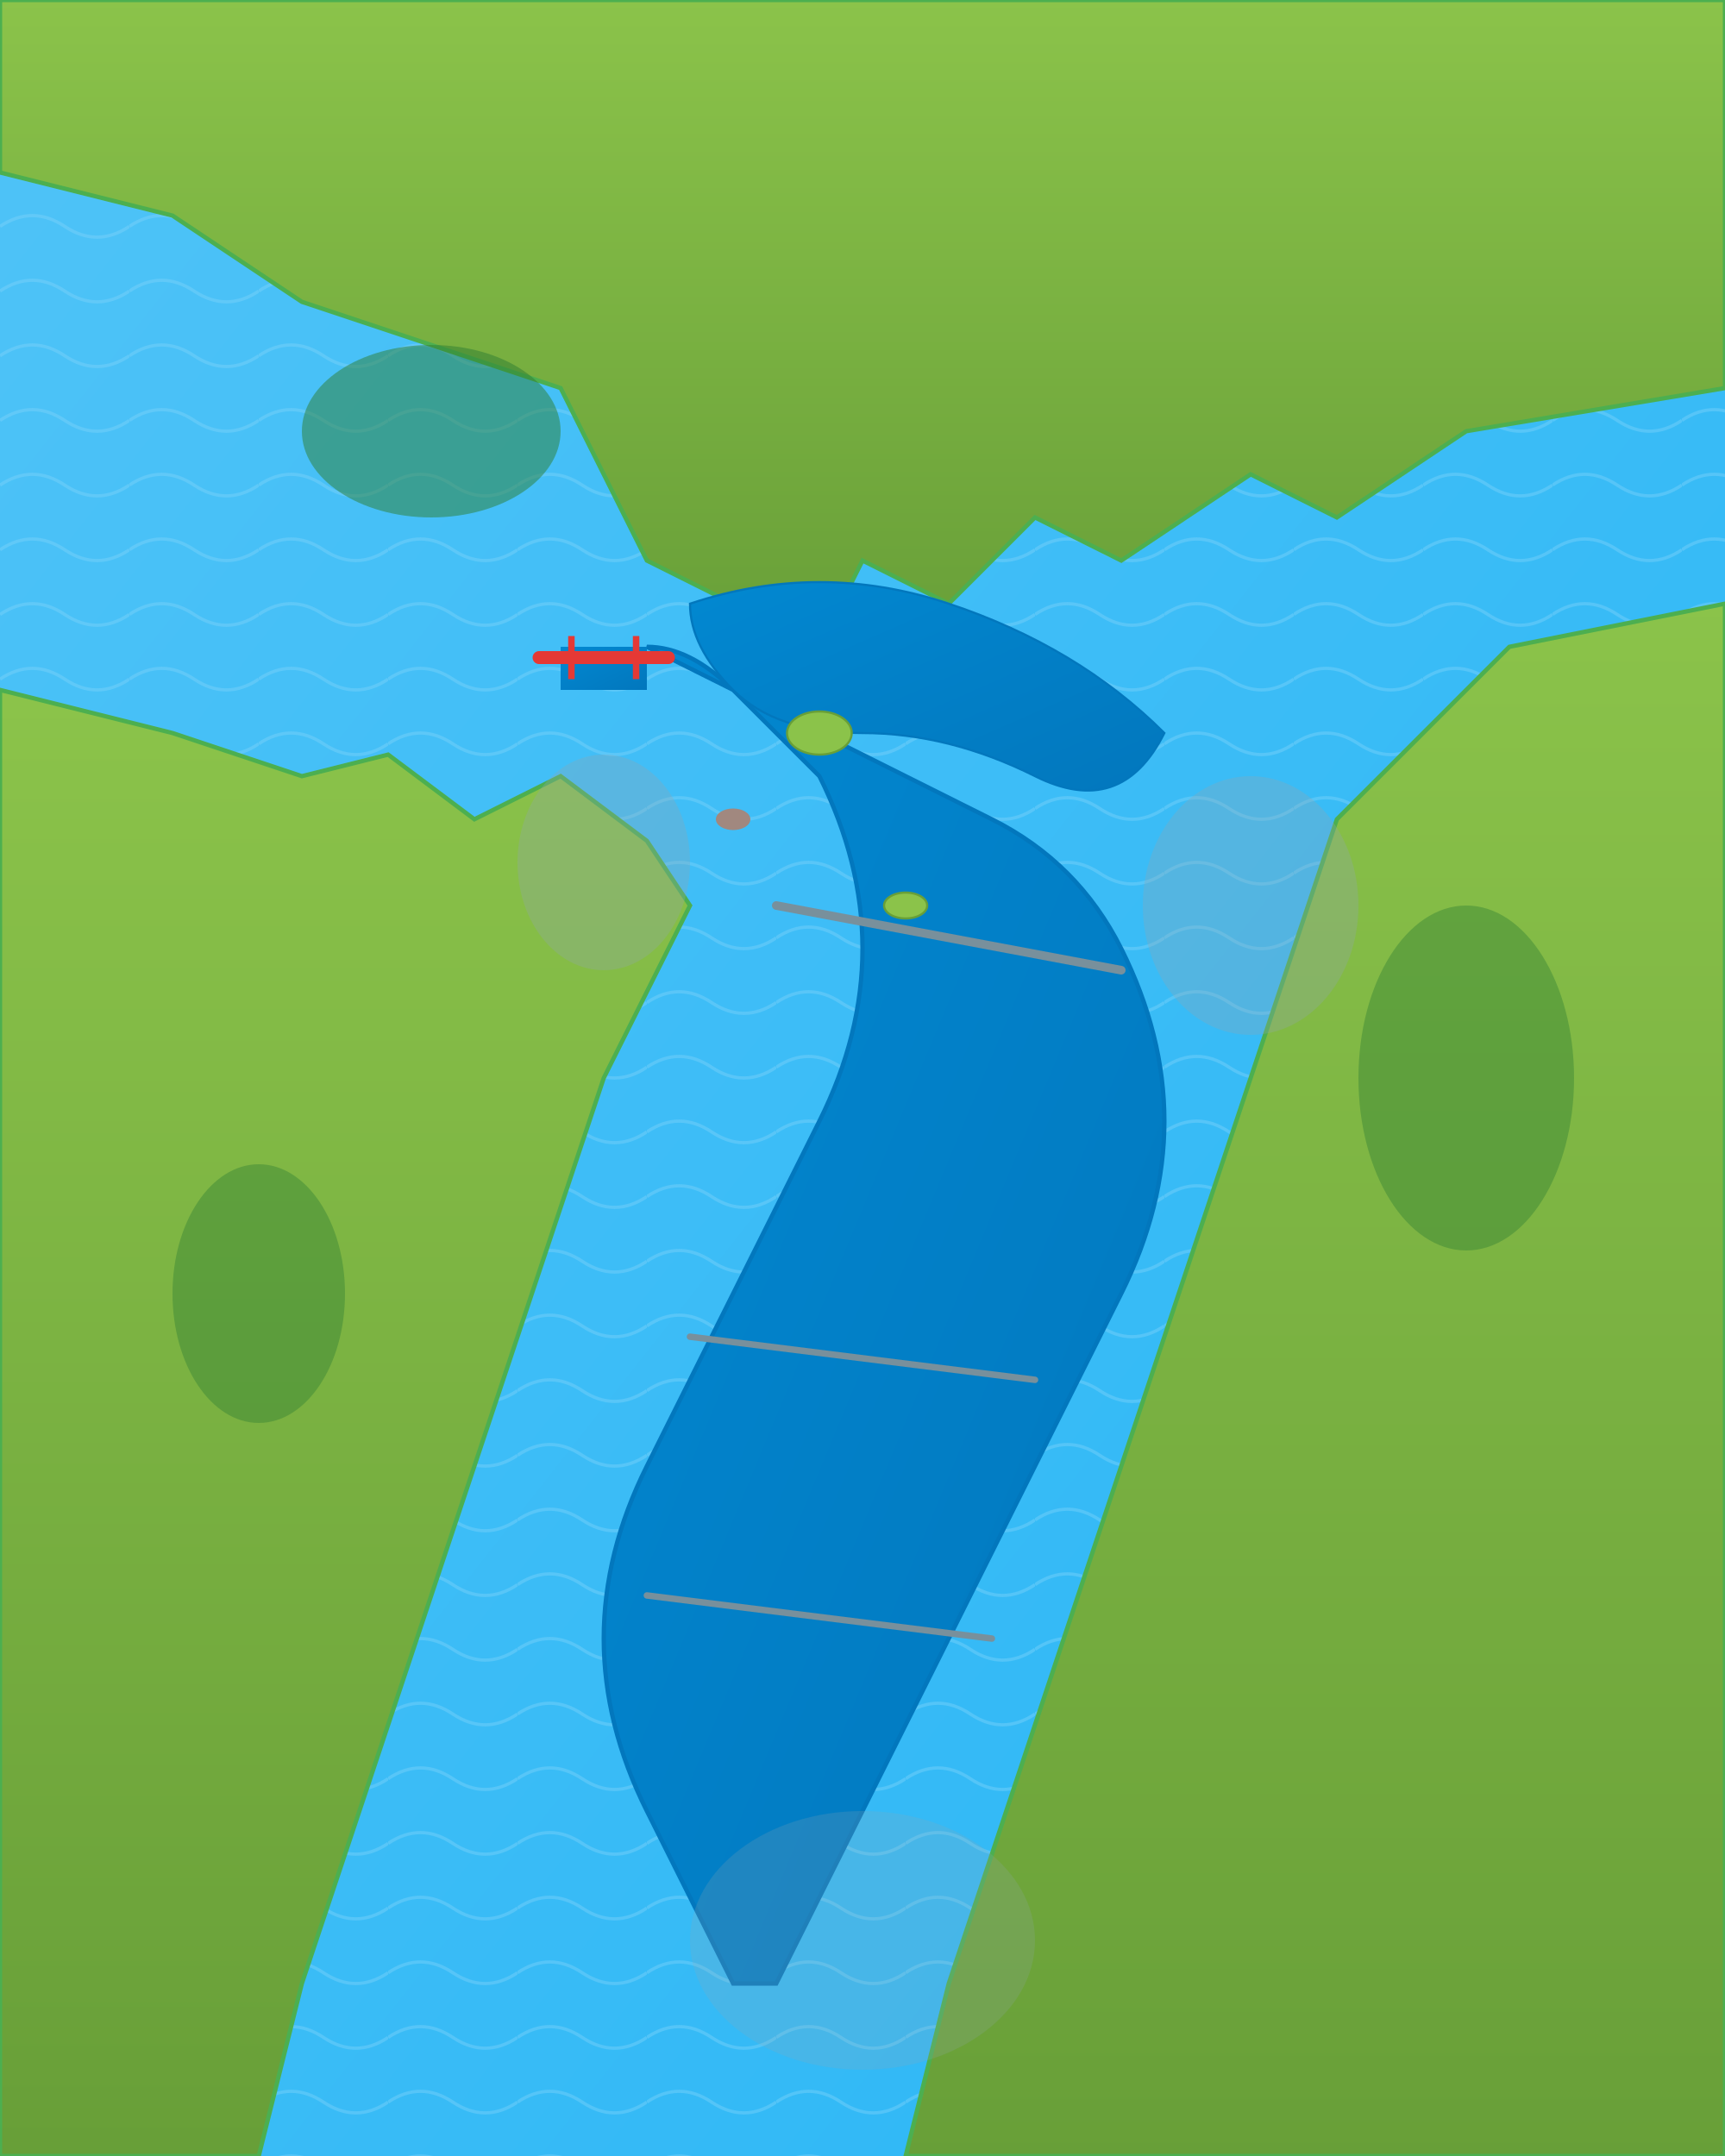
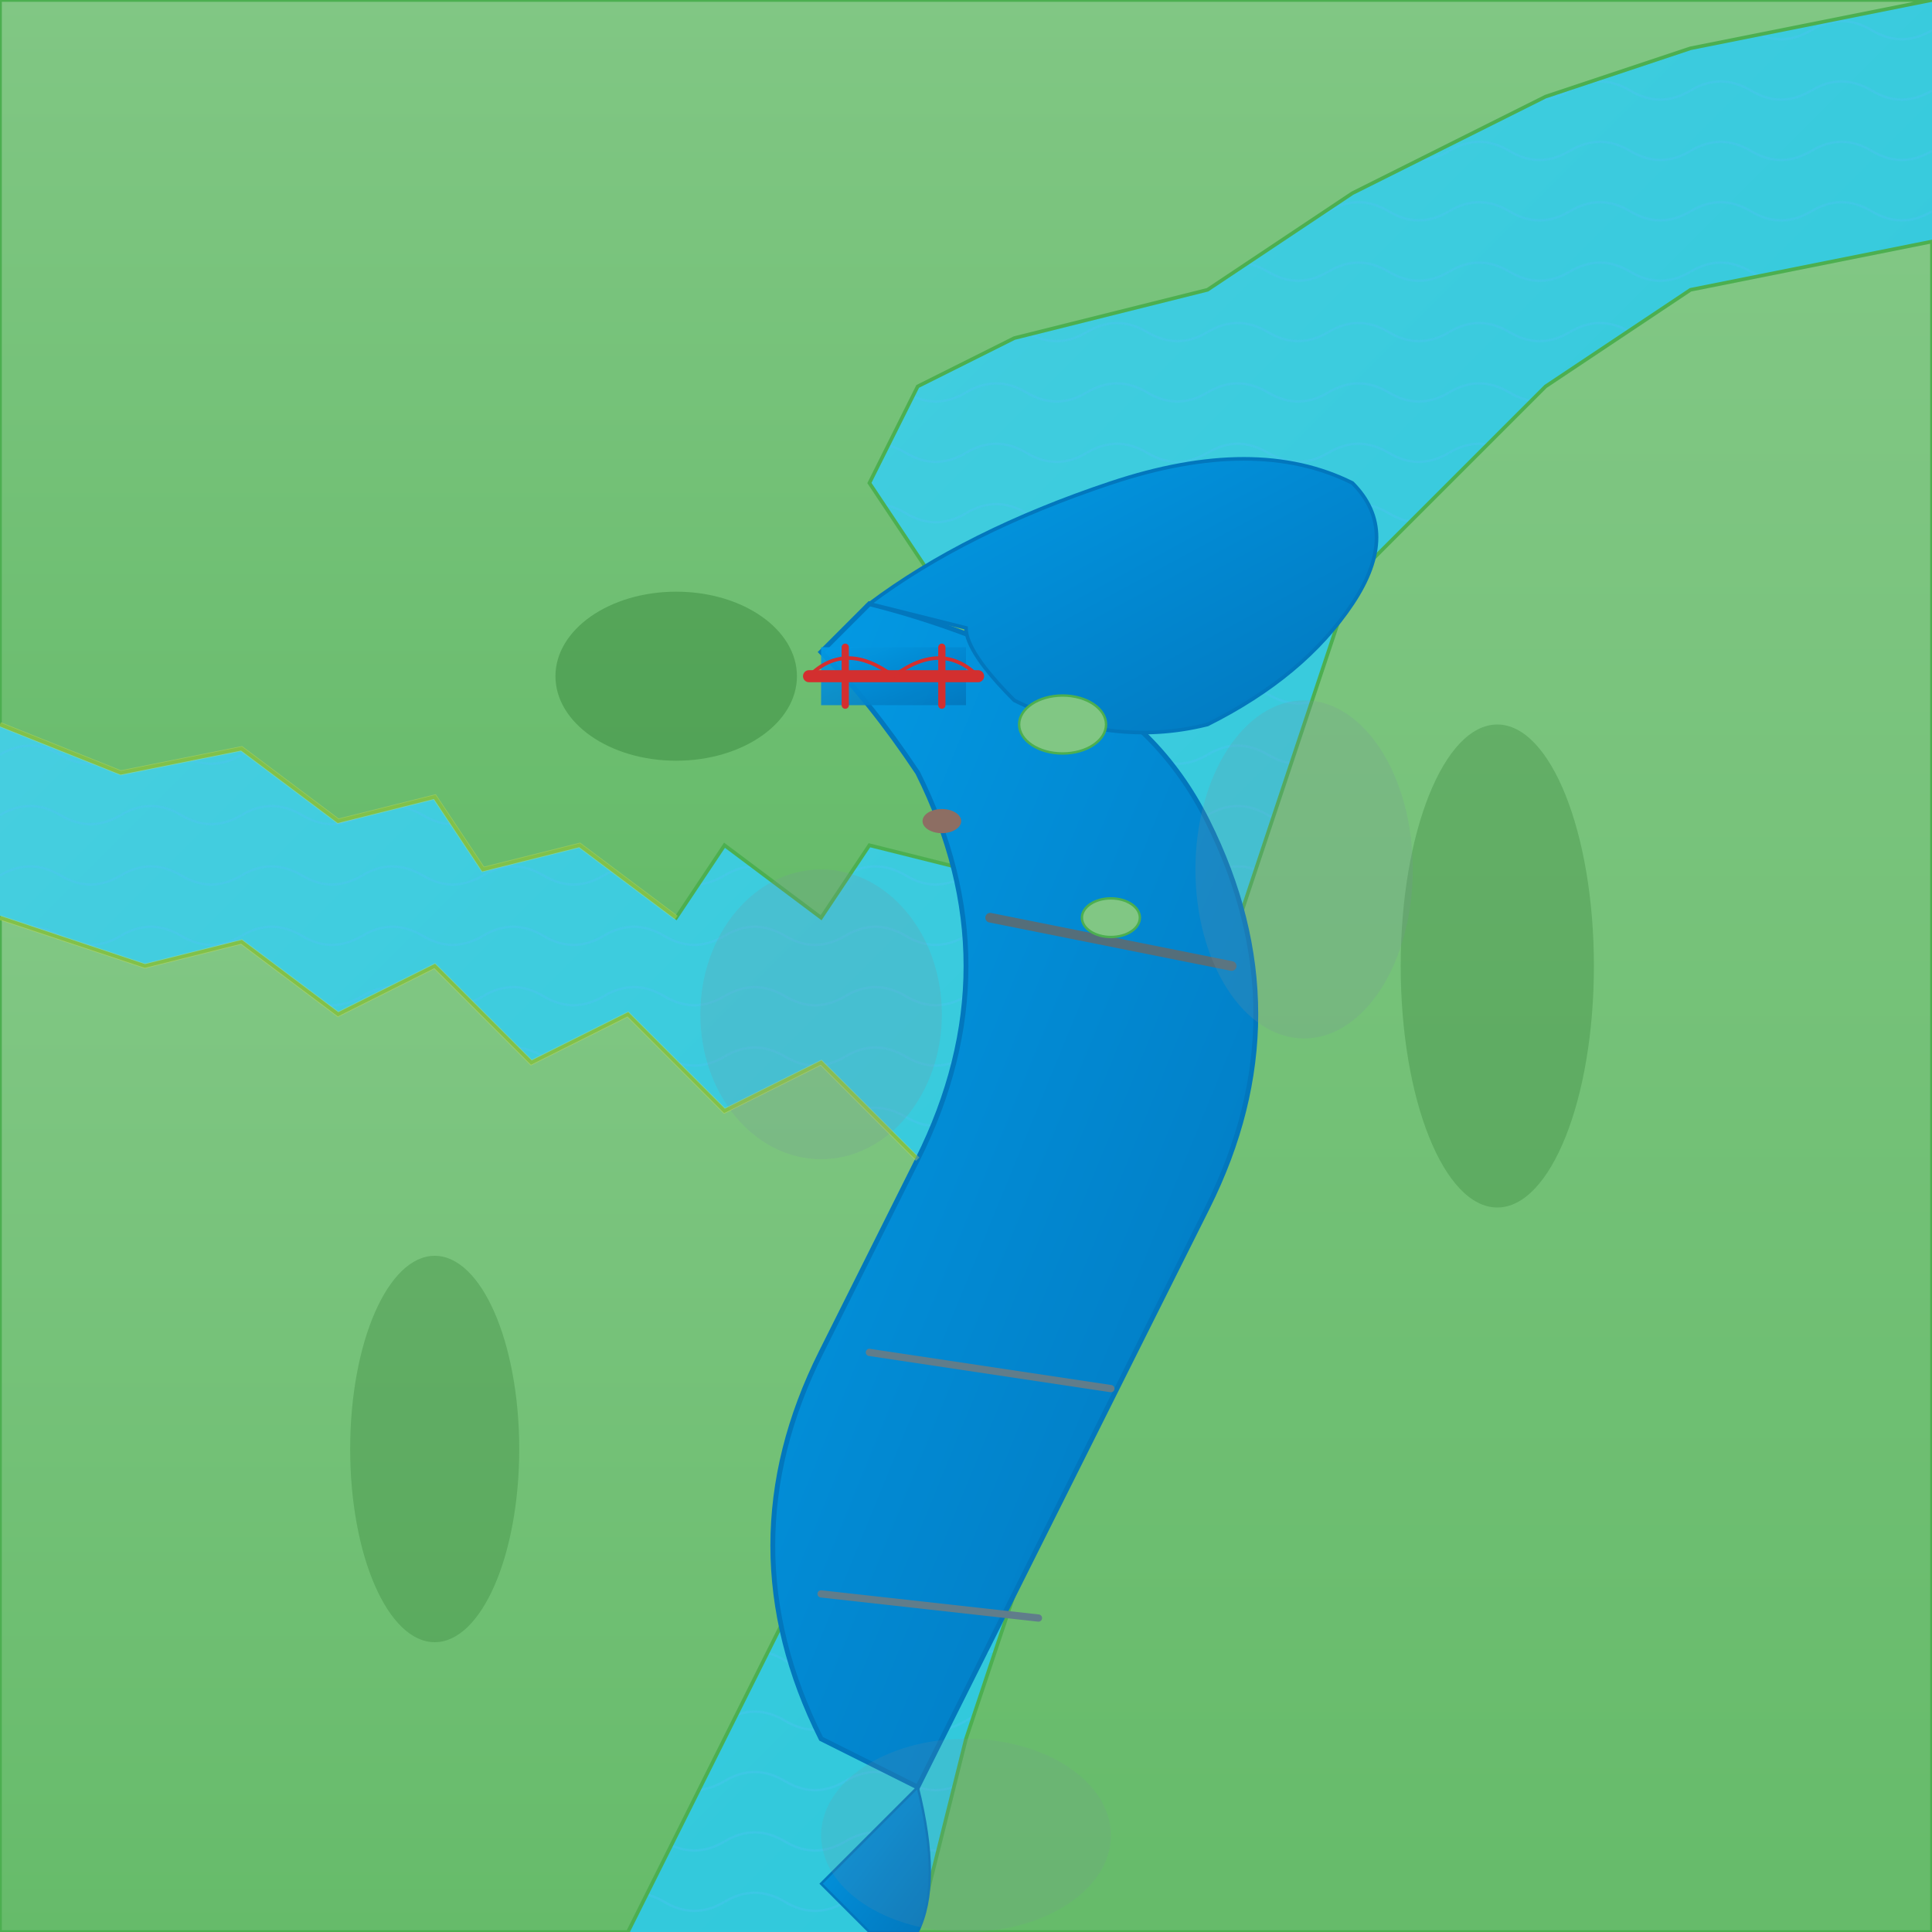
- <svg xmlns="http://www.w3.org/2000/svg" viewBox="0 0 800 1000" width="800" height="1000">
+ <svg xmlns="http://www.w3.org/2000/svg" viewBox="0 0 800 800" width="800" height="800">
  <defs>
-     <linearGradient id="oceanGrad" x1="0%" y1="0%" x2="100%" y2="100%">
-       <stop offset="0%" style="stop-color:#4FC3F7" />
-       <stop offset="100%" style="stop-color:#29B6F6" />
+     <linearGradient id="ocean" x1="0%" y1="0%" x2="100%" y2="100%">
+       <stop offset="0%" stop-color="#4DD0E1" />
+       <stop offset="100%" stop-color="#26C6DA" />
    </linearGradient>
-     <linearGradient id="landGrad" x1="0%" y1="0%" x2="0%" y2="100%">
-       <stop offset="0%" style="stop-color:#8BC34A" />
-       <stop offset="100%" style="stop-color:#689F38" />
+     <linearGradient id="land" x1="0%" y1="0%" x2="0%" y2="100%">
+       <stop offset="0%" stop-color="#81C784" />
+       <stop offset="100%" stop-color="#66BB6A" />
    </linearGradient>
-     <linearGradient id="bayGrad" x1="0%" y1="0%" x2="100%" y2="100%">
-       <stop offset="0%" style="stop-color:#0288D1" />
-       <stop offset="100%" style="stop-color:#0277BD" />
+     <linearGradient id="bay" x1="0%" y1="0%" x2="100%" y2="100%">
+       <stop offset="0%" stop-color="#039BE5" />
+       <stop offset="50%" stop-color="#0288D1" />
+       <stop offset="100%" stop-color="#0277BD" />
    </linearGradient>
-     <pattern id="waves" x="0" y="0" width="60" height="30" patternUnits="userSpaceOnUse">
-       <path d="M0 15 Q15 5 30 15 T60 15" stroke="#81D4FA" stroke-width="1.5" fill="none" opacity="0.4" />
-     </pattern>
-     <pattern id="forest" x="0" y="0" width="20" height="20" patternUnits="userSpaceOnUse">
-       <circle cx="10" cy="10" r="3" fill="#558B2F" opacity="0.3" />
+     <pattern id="waves" patternUnits="userSpaceOnUse" width="50" height="25">
+       <path d="M0 12.5 Q12.5 5, 25 12.5 T50 12.5" stroke="#4FC3F7" stroke-width="1" fill="none" opacity="0.3" />
    </pattern>
  </defs>
-   <rect width="800" height="1000" fill="url(#oceanGrad)" />
-   <rect width="800" height="1000" fill="url(#waves)" />
-   <path d="     M 0,0     L 800,0     L 800,180     L 680,200     L 620,240     L 580,220     L 520,260     L 480,240     L 440,280     L 400,260     L 380,300     L 340,280     L 300,260     L 280,220     L 260,180     L 200,160     L 140,140     L 80,100     L 0,80     Z   " fill="url(#landGrad)" stroke="#4CAF50" stroke-width="2" />
-   <path d="     M 0,320     L 80,340     L 140,360     L 180,350     L 220,380     L 260,360     L 300,390     L 320,420     L 300,460     L 280,500     L 260,560     L 240,620     L 220,680     L 200,740     L 180,800     L 160,860     L 140,920     L 120,1000     L 0,1000     Z   " fill="url(#landGrad)" stroke="#4CAF50" stroke-width="2" />
-   <path d="     M 800,280     L 700,300     L 660,340     L 620,380     L 600,440     L 580,500     L 560,560     L 540,620     L 520,680     L 500,740     L 480,800     L 460,860     L 440,920     L 420,1000     L 800,1000     Z   " fill="url(#landGrad)" stroke="#4CAF50" stroke-width="2" />
-   <path d="     M 300,300     Q 340,320 380,340     Q 420,360 460,380     Q 500,400 520,440     Q 540,480 540,520     Q 540,560 520,600     Q 500,640 480,680     Q 460,720 440,760     Q 420,800 400,840     Q 380,880 360,920     L 340,920     Q 320,880 300,840     Q 280,800 280,760     Q 280,720 300,680     Q 320,640 340,600     Q 360,560 380,520     Q 400,480 400,440     Q 400,400 380,360     Q 360,340 340,320     Q 320,300 300,300     Z   " fill="url(#bayGrad)" stroke="#0277BD" stroke-width="2" />
-   <path d="     M 320,280     Q 380,260 440,280     Q 500,300 540,340     Q 520,380 480,360     Q 440,340 400,340     Q 360,340 340,320     Q 320,300 320,280     Z   " fill="url(#bayGrad)" stroke="#0277BD" stroke-width="1" />
-   <path d="     M 260,300     L 300,300     L 300,320     L 260,320     Z   " fill="url(#bayGrad)" />
-   <line x1="250" y1="305" x2="310" y2="305" stroke="#E53935" stroke-width="6" stroke-linecap="round" />
-   <line x1="265" y1="295" x2="265" y2="315" stroke="#E53935" stroke-width="3" />
-   <line x1="295" y1="295" x2="295" y2="315" stroke="#E53935" stroke-width="3" />
-   <line x1="360" y1="420" x2="520" y2="450" stroke="#78909C" stroke-width="4" stroke-linecap="round" />
-   <line x1="320" y1="620" x2="480" y2="640" stroke="#78909C" stroke-width="3" stroke-linecap="round" />
-   <line x1="300" y1="740" x2="460" y2="760" stroke="#78909C" stroke-width="3" stroke-linecap="round" />
-   <ellipse cx="200" cy="200" rx="60" ry="40" fill="#2E7D32" opacity="0.5" />
-   <ellipse cx="680" cy="500" rx="50" ry="80" fill="#2E7D32" opacity="0.4" />
-   <ellipse cx="120" cy="600" rx="40" ry="60" fill="#2E7D32" opacity="0.4" />
-   <ellipse cx="280" cy="400" rx="40" ry="50" fill="#90A4AE" opacity="0.3" />
-   <ellipse cx="580" cy="420" rx="50" ry="60" fill="#90A4AE" opacity="0.3" />
-   <ellipse cx="400" cy="900" rx="80" ry="60" fill="#90A4AE" opacity="0.2" />
-   <ellipse cx="340" cy="380" rx="8" ry="5" fill="#A1887F" />
-   <ellipse cx="380" cy="340" rx="15" ry="10" fill="#8BC34A" stroke="#689F38" stroke-width="1" />
-   <ellipse cx="420" cy="420" rx="10" ry="6" fill="#8BC34A" stroke="#689F38" stroke-width="1" />
+   <rect width="800" height="800" fill="url(#ocean)" />
+   <rect width="800" height="800" fill="url(#waves)" />
+   <path d="     M 0,0     L 0,300     L 50,320     L 100,310     L 140,340     L 180,330     L 200,360     L 240,350     L 280,380     L 300,350     L 340,380     L 360,350     L 400,360     L 420,340     L 440,280     L 400,260     L 360,200     L 380,160     L 420,140     L 500,120     L 560,80     L 600,60     L 640,40     L 700,20     L 800,0     Z   " fill="url(#land)" stroke="#4CAF50" stroke-width="1.5" />
+   <path d="     M 0,380     L 60,400     L 100,390     L 140,420     L 180,400     L 220,440     L 260,420     L 300,460     L 340,440     L 380,480     L 400,520     L 380,560     L 360,600     L 340,640     L 320,680     L 300,720     L 280,760     L 260,800     L 0,800     Z   " fill="url(#land)" stroke="#4CAF50" stroke-width="1.5" />
+   <path d="     M 800,100     L 700,120     L 640,160     L 600,200     L 560,240     L 540,300     L 520,360     L 500,420     L 480,480     L 460,540     L 440,600     L 420,660     L 400,720     L 380,800     L 800,800     Z   " fill="url(#land)" stroke="#4CAF50" stroke-width="1.5" />
+   <path d="     M 440,280     Q 480,300 500,340     Q 520,380 520,420     Q 520,460 500,500     Q 480,540 460,580     Q 440,620 420,660     Q 400,700 380,740     L 340,720     Q 320,680 320,640     Q 320,600 340,560     Q 360,520 380,480     Q 400,440 400,400     Q 400,360 380,320     Q 360,290 340,270     L 360,250     Q 400,260 440,280     Z   " fill="url(#bay)" stroke="#0277BD" stroke-width="2" />
+   <path d="     M 360,250     Q 400,220 460,200     Q 520,180 560,200     Q 580,220 560,250     Q 540,280 500,300     Q 460,310 420,290     Q 400,270 400,260     L 360,250     Z   " fill="url(#bay)" stroke="#0277BD" stroke-width="1.5" />
+   <path d="     M 380,740     Q 360,760 340,780     L 360,800     L 380,800     Q 390,780 380,740     Z   " fill="url(#bay)" stroke="#0277BD" stroke-width="1" />
+   <rect x="340" y="268" width="60" height="24" fill="url(#bay)" opacity="0.9" />
+   <g stroke="#D32F2F" stroke-linecap="round">
+     <line x1="335" y1="280" x2="405" y2="280" stroke-width="5" />
+     <line x1="350" y1="268" x2="350" y2="292" stroke-width="3" />
+     <line x1="390" y1="268" x2="390" y2="292" stroke-width="3" />
+     <path d="M335,280 Q350,265 370,280 Q390,265 405,280" fill="none" stroke-width="1.5" />
+   </g>
+   <g stroke="#546E7A" stroke-linecap="round">
+     <line x1="410" y1="380" x2="510" y2="400" stroke-width="4" />
+   </g>
+   <line x1="360" y1="560" x2="460" y2="575" stroke="#607D8B" stroke-width="3" stroke-linecap="round" />
+   <line x1="340" y1="660" x2="430" y2="670" stroke="#607D8B" stroke-width="3" stroke-linecap="round" />
+   <ellipse cx="390" cy="340" rx="8" ry="5" fill="#8D6E63" />
+   <ellipse cx="440" cy="300" rx="18" ry="12" fill="#81C784" stroke="#4CAF50" stroke-width="1" />
+   <ellipse cx="460" cy="380" rx="12" ry="8" fill="#81C784" stroke="#4CAF50" stroke-width="1" />
+   <ellipse cx="280" cy="280" rx="50" ry="35" fill="#2E7D32" opacity="0.4" />
+   <ellipse cx="620" cy="400" rx="40" ry="100" fill="#2E7D32" opacity="0.3" />
+   <ellipse cx="180" cy="600" rx="35" ry="80" fill="#2E7D32" opacity="0.3" />
+   <ellipse cx="340" cy="420" rx="50" ry="60" fill="#78909C" opacity="0.2" />
+   <ellipse cx="540" cy="360" rx="45" ry="70" fill="#78909C" opacity="0.2" />
+   <ellipse cx="400" cy="760" rx="60" ry="40" fill="#78909C" opacity="0.15" />
+   <path d="     M 0,300 L 50,320 L 100,310 L 140,340 L 180,330 L 200,360 L 240,350 L 280,380   " fill="none" stroke="#FFEB3B" stroke-width="2" opacity="0.3" />
+   <path d="     M 0,380 L 60,400 L 100,390 L 140,420 L 180,400 L 220,440 L 260,420 L 300,460 L 340,440 L 380,480   " fill="none" stroke="#FFEB3B" stroke-width="2" opacity="0.3" />
</svg>
